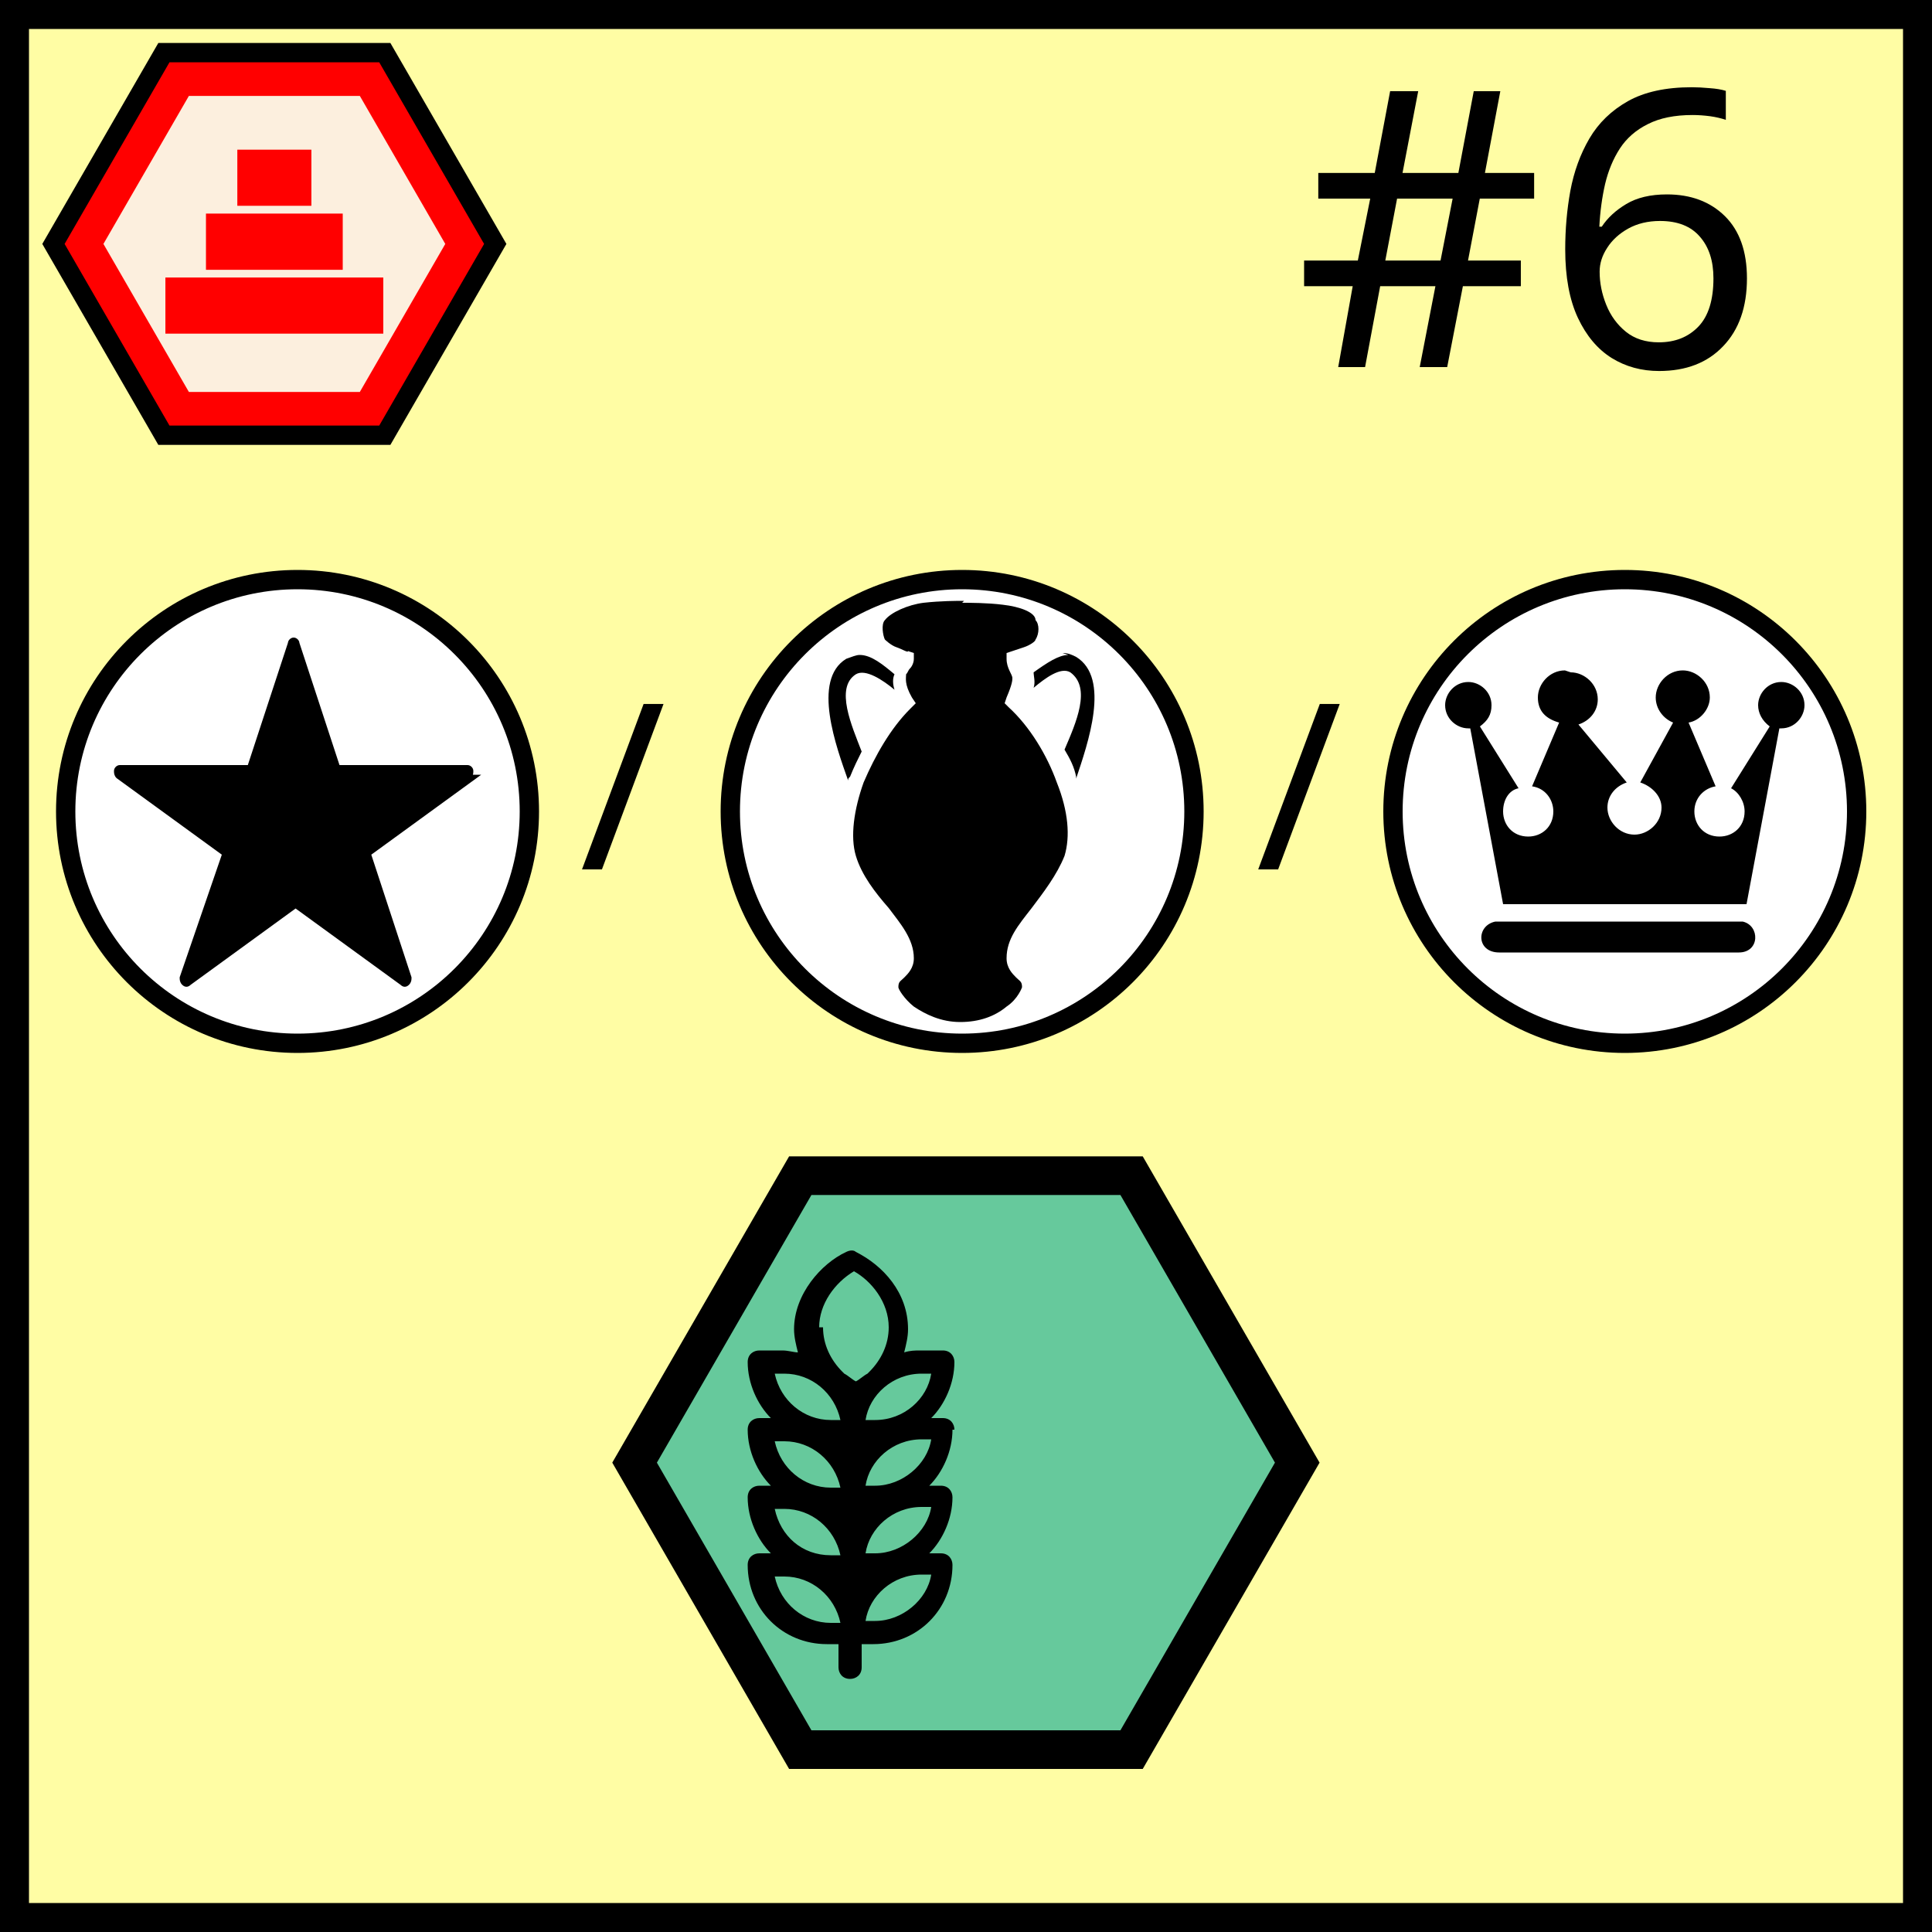
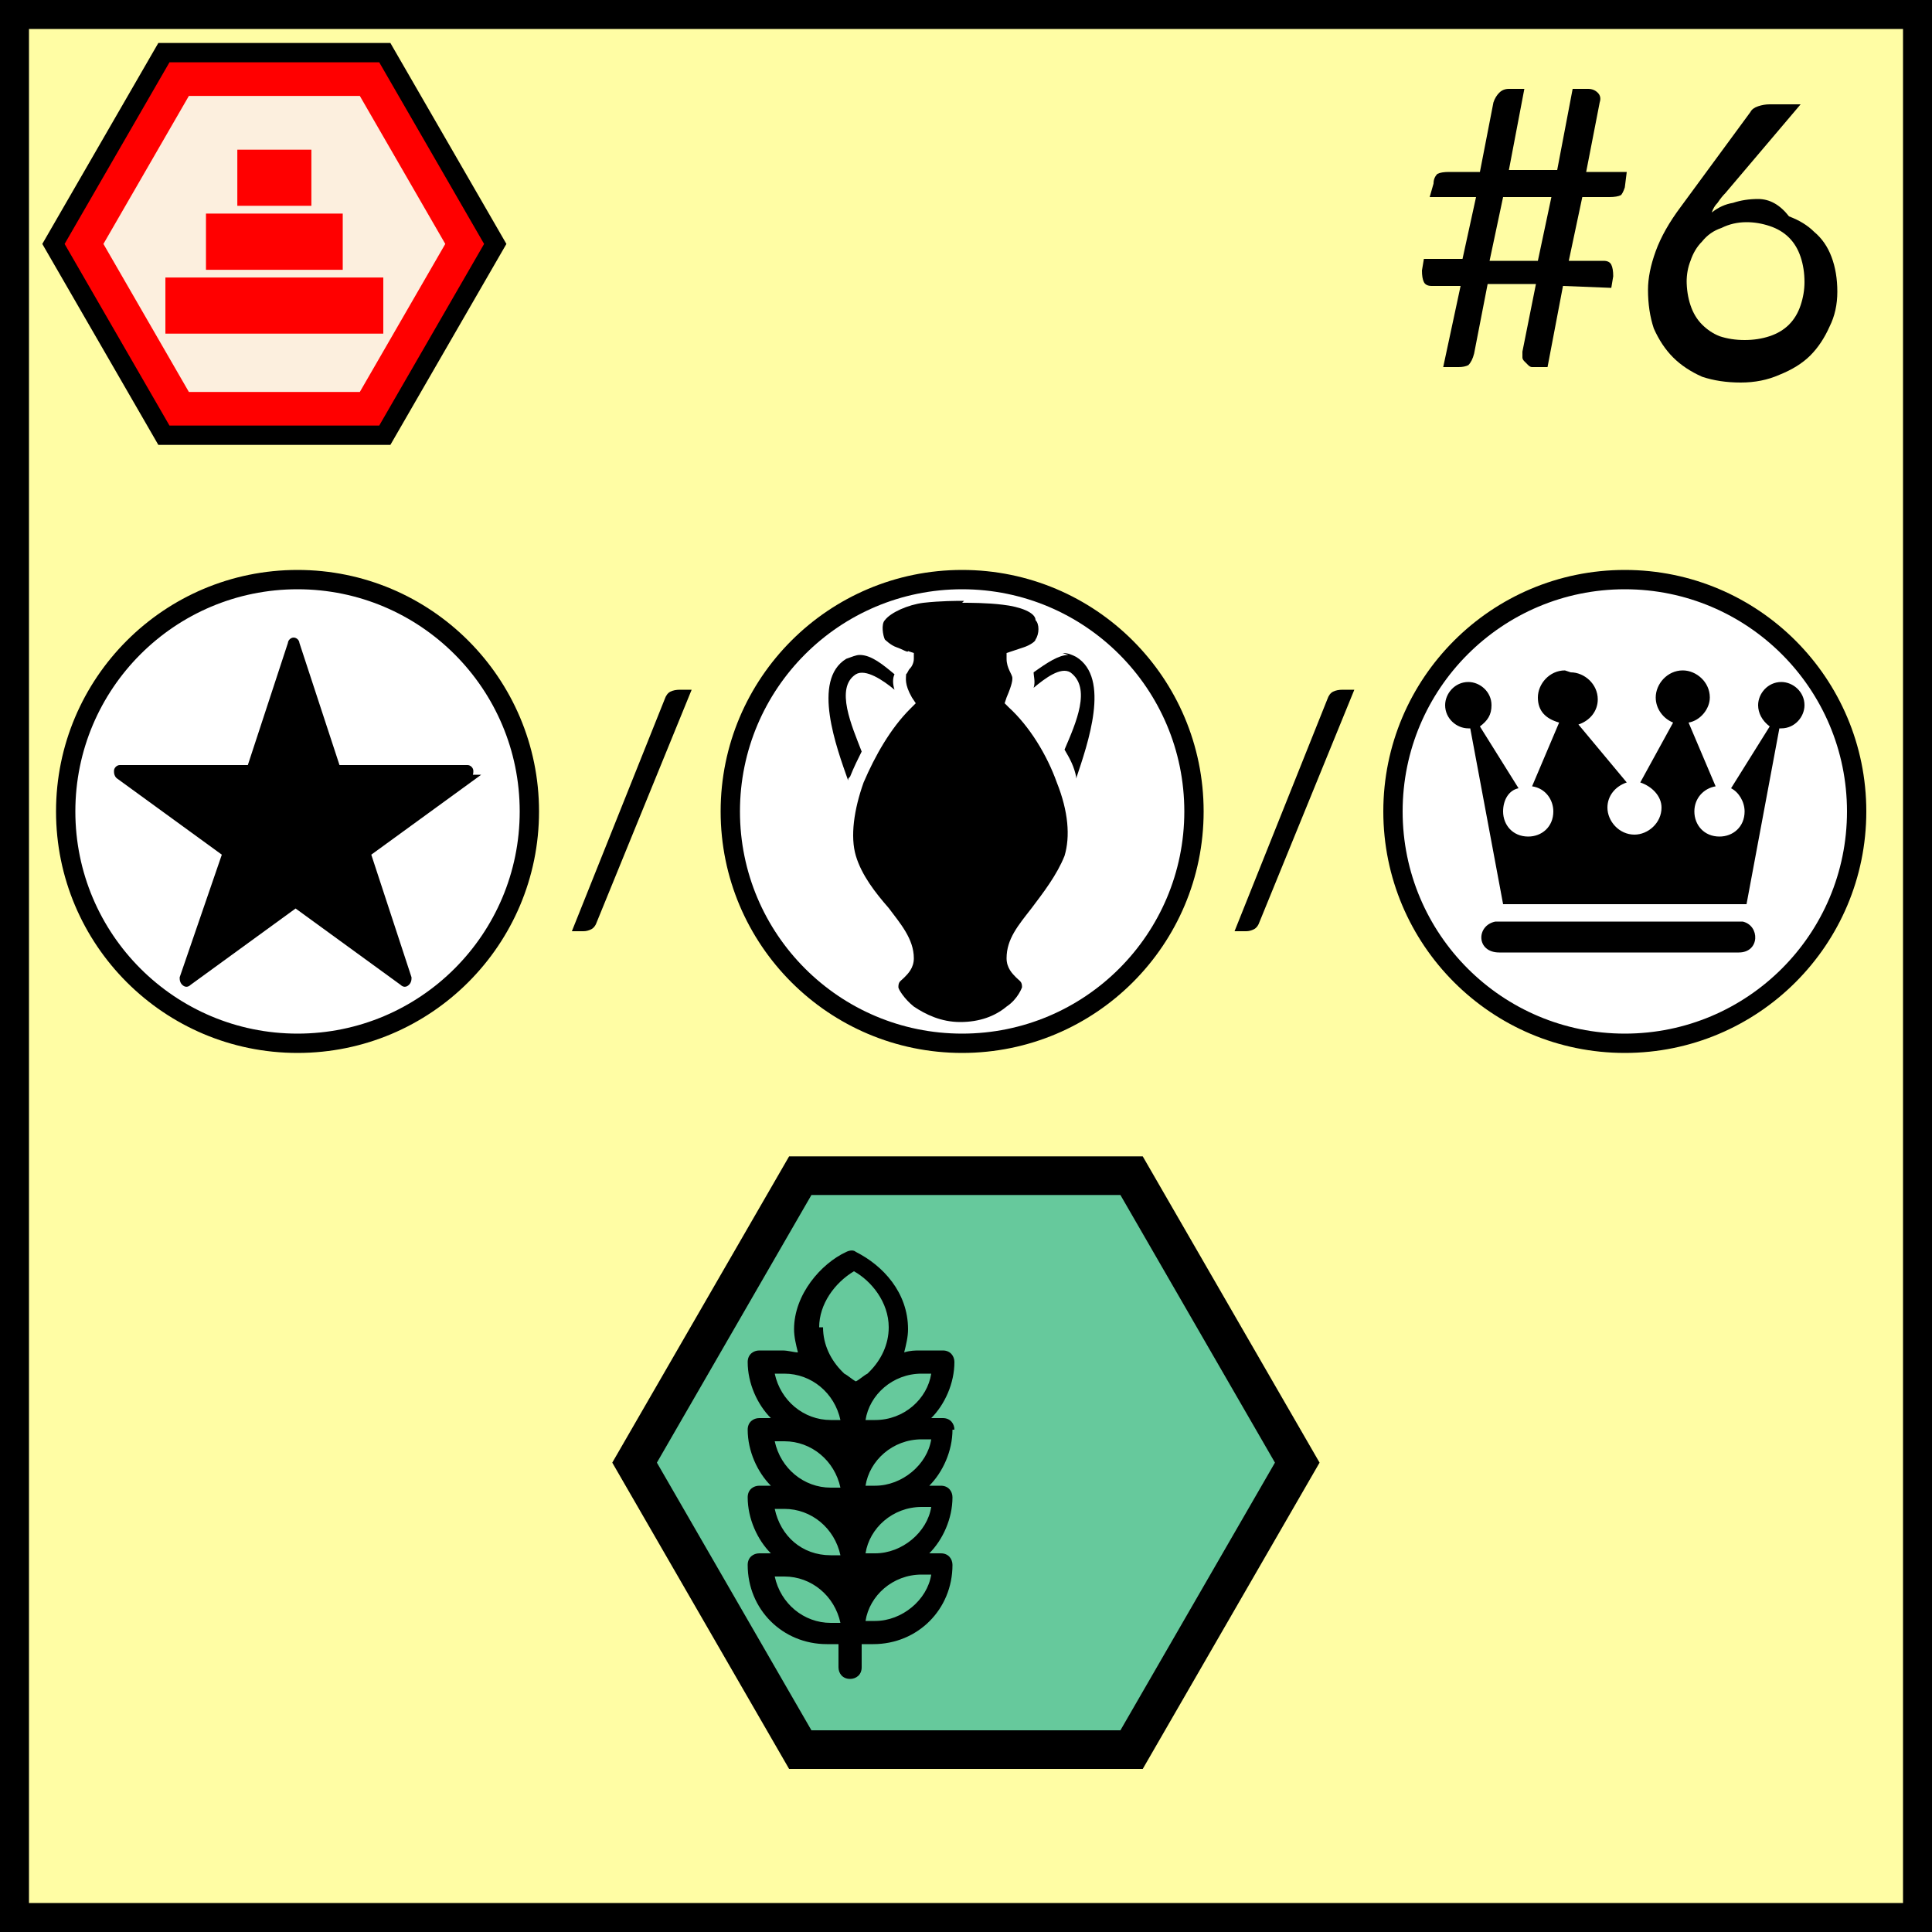
<svg xmlns="http://www.w3.org/2000/svg" height="100px" width="100px" viewbox="0 0 100 100">
  <rect style="fill:#fffda4;stroke:#000000;stroke-width:3px" x="0px" y="0px" width="100px" height="100px" />
  <g>
    <g>
      <polygon style="fill:#fcefde;stroke:#ff0000;stroke-width:2.5px" points="9.055,3.714 19.346,3.714 24.491,12.626 19.346,21.538 9.055,21.538 3.910,12.626" />
      <polygon style="fill:none;stroke:#000000;stroke-width:1px" points="8.484,2.724 19.917,2.724 25.634,12.626 19.917,22.528 8.484,22.528 2.767,12.626" />
    </g>
    <g>
      <rect style="fill:#ff0000;fill-opacity:1;stroke:none" width="11.278" height="2.905" x="8.561" y="14.364" />
      <rect style="fill:#ff0000;fill-opacity:1;stroke:none" width="7.079" height="2.91" x="10.661" y="11.055" />
      <rect style="fill:#ff0000;fill-opacity:1;stroke:none" width="3.833" height="2.905" x="12.284" y="7.747" />
    </g>
  </g>
-   <text style="font-size:20px;font-family:sans-serif;fill:#000000;stroke:none" x="67" y="19">#6</text>
+   <path style="fill:#000000;stroke:none" d="M 80.9,14.8 80.1,19.0 h -0.8 q -0.1,0 -0.2,-0.1 -0.1,-0.1 -0.2,-0.2 -0.1,-0.1 -0.1,-0.2 0,-0.1 0,-0.3 l 0.7,-3.5 h -2.5 l -0.7,3.6 Q 76.2,18.7 76.0,18.9 75.8,19.0 75.5,19.0 h -0.8 l 0.9,-4.2 h -1.5 q -0.3,0 -0.4,-0.2 -0.1,-0.2 -0.1,-0.6 l 0.1,-0.6 h 2.0 L 76.4,10.2 H 74.0 L 74.2,9.5 Q 74.2,9.2 74.4,9.0 74.6,8.9 75.0,8.9 h 1.6 l 0.7,-3.6 q 0.1,-0.3 0.3,-0.5 0.2,-0.2 0.5,-0.2 h 0.8 l -0.8,4.2 h 2.5 l 0.8,-4.2 h 0.8 q 0.3,0 0.5,0.2 0.2,0.2 0.1,0.5 l -0.7,3.6 h 2.1 l -0.1,0.8 q -0.1,0.3 -0.2,0.4 -0.2,0.1 -0.6,0.1 h -1.4 l -0.7,3.3 h 1.8 q 0.3,0 0.4,0.2 0.1,0.2 0.1,0.6 l -0.1,0.6 z m -3.8,-1.3 h 2.5 L 80.3,10.2 h -2.5 z" />
+   <path style="fill:#000000;stroke:none" d="m 89.3,10.0 q -0.2,0.2 -0.4,0.5 -0.2,0.2 -0.3,0.5 0.5,-0.4 1.1,-0.5 0.6,-0.2 1.3,-0.2 0.9,0 1.6,0.9 0.8,0.3 1.3,0.8 0.6,0.5 0.9,1.3 0.3,0.8 0.3,1.8 0,1.0 -0.4,1.8 -0.4,0.9 -1.0,1.5 -0.6,0.6 -1.6,1.0 -0.9,0.4 -2.0,0.4 -1.1,0 -2.0,-0.3 -0.9,-0.4 -1.5,-1.0 -0.6,-0.6 -1.0,-1.5 -0.3,-0.9 -0.3,-2.0 0,-0.9 0.4,-2.0 0.4,-1.1 1.3,-2.3 l 3.6,-4.9 q 0.1,-0.2 0.4,-0.3 0.3,-0.1 0.6,-0.1 h 1.6 z m -2.0,4.5 q 0,0.7 0.2,1.3 0.2,0.6 0.6,1.0 0.4,0.4 0.9,0.6 0.6,0.2 1.3,0.2 0.7,0 1.3,-0.2 0.6,-0.2 1.0,-0.6 0.4,-0.4 0.6,-1.0 0.2,-0.6 0.2,-1.2 0,-0.7 -0.2,-1.3 -0.2,-0.6 -0.6,-1.0 -0.4,-0.4 -1.0,-0.6 -0.6,-0.2 -1.2,-0.2 -0.7,0 -1.3,0.3 -0.6,0.2 -1.0,0.7 -0.4,0.4 -0.6,1.0 -0.2,0.5 -0.2,1.1 z" />
  <g>
    <circle style="fill:#ffffff;stroke:#000000;stroke-width:1px" cy="42" cx="15.4" r="12" />
    <path style="fill:#000000;stroke:#000000;stroke-width:0.2px" d="m 24.6,40.2 -5.5,4.0 2.1,6.4 c 0,0.1 0,0.2 -0.1,0.3 -0.1,0.1 -0.2,0.1 -0.3,0 l -5.5,-4.0 -5.5,4 c -0.1,0.1 -0.2,0.1 -0.3,0 -0.1,-0.1 -0.1,-0.2 -0.1,-0.3 l 2.2,-6.4 -5.5,-4 c -0.1,-0.1 -0.1,-0.2 -0.1,-0.3 0,-0.1 0.1,-0.2 0.2,-0.2 H 12.9 l 2.1,-6.4 c 0,-0.1 0.1,-0.2 0.2,-0.2 0.1,0 0.2,0.1 0.2,0.2 l 2.1,6.4 h 6.7 c 0.1,0 0.2,0.1 0.2,0.2 0,0.1 0,0.2 -0.1,0.3 z" />
  </g>
-   <text style="font-size:12px;font-family:sans-serif;fill:#000000;stroke:none" x="30" y="45">/</text>
+   <path style="fill:#000000;stroke:none" d="m 30.9,47.7 q -0.1,0.3 -0.3,0.4 -0.2,0.1 -0.4,0.1 h -0.6 l 4.8,-12.0 q 0.1,-0.3 0.3,-0.4 0.2,-0.1 0.5,-0.1 h 0.6 z" />
  <g>
    <circle style="fill:#ffffff;stroke:#000000;stroke-width:1px" cy="42" cx="49.8" r="12" />
    <path style="fill:#000000;stroke:none" d="m 49.9,31.1 c -0.4,0 -1.2,0 -2.1,0.1 -0.8,0.1 -1.7,0.5 -2.0,0.9 -0.2,0.2 -0.1,0.8 0,1 0,0 0.3,0.3 0.6,0.4 0.3,0.1 0.6,0.3 0.6,0.2 l 0.3,0.1 v 0.3 c 0,0.2 -0.1,0.4 -0.2,0.5 -0.1,0.1 -0.1,0.2 -0.2,0.3 0,0.2 -0.1,0.5 0.3,1.2 l 0.2,0.3 -0.3,0.3 c -1.0,1.0 -1.8,2.4 -2.4,3.8 -0.5,1.4 -0.7,2.8 -0.4,3.8 0.3,1.0 1.0,1.9 1.7,2.7 0.6,0.8 1.3,1.6 1.3,2.6 0,0.5 -0.3,0.8 -0.5,1.0 -0.2,0.2 -0.3,0.2 -0.3,0.5 0,0.1 0.3,0.6 0.8,1.0 0.6,0.4 1.4,0.8 2.4,0.8 1.0,0 1.8,-0.3 2.4,-0.8 0.6,-0.4 0.8,-1.0 0.8,-1.0 0,-0.3 -0.1,-0.3 -0.3,-0.5 -0.2,-0.2 -0.5,-0.5 -0.5,-1.0 0,-1.0 0.6,-1.7 1.3,-2.6 0.6,-0.8 1.3,-1.7 1.7,-2.7 0.3,-1.0 0.2,-2.3 -0.4,-3.8 -0.5,-1.4 -1.4,-2.9 -2.5,-3.9 l -0.2,-0.2 0.1,-0.3 c 0.3,-0.7 0.3,-0.9 0.3,-1 0,-0.2 -0.3,-0.5 -0.3,-1 v -0.3 l 0.3,-0.1 c 0,0 0.3,-0.1 0.6,-0.2 0.3,-0.1 0.6,-0.3 0.6,-0.4 0.2,-0.3 0.2,-0.8 0,-1 0,-0.4 -0.8,-0.7 -1.7,-0.8 -0.8,-0.1 -1.7,-0.1 -2.1,-0.1 z m -5.4,2.8 c -0.2,0 -0.4,0.1 -0.7,0.2 -1.8,1.1 -0.5,4.6 0.1,6.3 0,-0.1 0,-0.1 0.1,-0.2 0.2,-0.5 0.4,-0.9 0.6,-1.3 -0.5,-1.3 -1.4,-3.3 -0.3,-4.0 0.5,-0.3 1.4,0.3 2,0.8 -0.1,-0.3 -0.1,-0.6 0,-0.8 -0.6,-0.5 -1.2,-1.0 -1.8,-1.0 z m 10.8,0 c -0.5,0 -1.1,0.4 -1.8,0.9 0,0.2 0.1,0.5 0,0.8 0.6,-0.5 1.4,-1.1 1.9,-0.8 1.1,0.8 0.3,2.6 -0.3,4.0 0.3,0.5 0.5,0.9 0.6,1.4 0,0 0,0.1 0,0.1 0.6,-1.8 1.8,-5.2 0,-6.3 -0.2,-0.1 -0.4,-0.2 -0.7,-0.2 z" />
  </g>
-   <text style="font-size:12px;font-family:sans-serif;fill:#000000;stroke:none" x="65" y="45">/</text>
+   <path style="fill:#000000;stroke:none" d="m 65.2,47.7 q -0.1,0.3 -0.3,0.4 -0.2,0.1 -0.4,0.1 h -0.6 l 4.8,-12.0 q 0.1,-0.3 0.3,-0.4 0.2,-0.1 0.5,-0.1 h 0.6 z" />
  <g>
    <circle style="fill:#ffffff;stroke:#000000;stroke-width:1px" cy="42" cx="84.1" r="12" />
    <path style="fill:#000000;stroke:none" d="m 81.0,34.7 c -0.8,0 -1.4,0.7 -1.4,1.4 0,0.7 0.4,1.1 1.1,1.3 l -1.4,3.3 c 0.7,0.1 1.1,0.7 1.1,1.3 0,0.8 -0.6,1.3 -1.3,1.3 -0.8,0 -1.3,-0.6 -1.3,-1.3 0,-0.6 0.3,-1.1 0.8,-1.2 l -2.0,-3.2 c 0.4,-0.3 0.6,-0.6 0.6,-1.1 0,-0.7 -0.6,-1.2 -1.2,-1.2 -0.7,0 -1.2,0.6 -1.2,1.2 0,0.7 0.6,1.2 1.2,1.2 0,0 0,0 0.1,0 l 1.7,9.1 h 12.6 l 1.7,-9.1 c 0,0 0,0 0.1,0 0.7,0 1.2,-0.6 1.2,-1.2 0,-0.7 -0.6,-1.2 -1.2,-1.2 -0.7,0 -1.2,0.6 -1.2,1.2 0,0.4 0.2,0.8 0.6,1.1 l -2.0,3.2 c 0.4,0.2 0.7,0.7 0.7,1.2 0,0.8 -0.6,1.3 -1.3,1.3 -0.8,0 -1.3,-0.6 -1.3,-1.3 0,-0.7 0.5,-1.2 1.1,-1.3 l -1.4,-3.3 c 0.6,-0.1 1.1,-0.7 1.1,-1.3 0,-0.8 -0.7,-1.4 -1.4,-1.4 -0.8,0 -1.4,0.7 -1.4,1.4 0,0.6 0.4,1.1 0.9,1.3 l -1.7,3.1 c 0.6,0.2 1.1,0.7 1.1,1.3 0,0.8 -0.7,1.4 -1.4,1.4 -0.8,0 -1.4,-0.7 -1.4,-1.4 0,-0.6 0.4,-1.1 1.0,-1.3 l -2.5,-3.0 c 0.6,-0.2 1.0,-0.7 1.0,-1.3 0,-0.8 -0.7,-1.4 -1.4,-1.4 z m -3.6,13.0 c -1.0,0.2 -1.0,1.6 0.2,1.6 h 0.3 v 0 h 11.8 v 0 h 0.3 c 1.1,0 1.1,-1.4 0.2,-1.6 z" />
  </g>
  <g>
    <polygon style="fill:#66c99c;stroke:#000000;stroke-width:2px" points="58.571,60.854 67.146,75.706 58.571,90.559 41.421,90.559 32.846,75.706 41.421,60.854" />
    <path style="fill:#000000;stroke:none" d="m 49.4,74.0 c 0,-0.3 -0.2,-0.6 -0.6,-0.6 h -0.6 c 0.7,-0.7 1.2,-1.8 1.2,-2.9 0,-0.3 -0.2,-0.6 -0.6,-0.6 h -1.2 c -0.2,0 -0.5,0 -0.8,0.1 0.1,-0.4 0.2,-0.8 0.2,-1.2 0,-1.9 -1.3,-3.3 -2.7,-4.0 -0.1,-0.1 -0.3,-0.1 -0.5,0 -1.3,0.6 -2.7,2.2 -2.7,4.0 0,0.4 0.1,0.8 0.2,1.2 -0.2,0 -0.5,-0.1 -0.8,-0.1 h -1.2 c -0.3,0 -0.6,0.2 -0.6,0.6 0,1.1 0.5,2.2 1.2,2.9 h -0.6 c -0.3,0 -0.6,0.2 -0.6,0.6 0,1.1 0.5,2.2 1.2,2.9 h -0.6 c -0.3,0 -0.6,0.2 -0.6,0.6 0,1.1 0.5,2.2 1.2,2.9 h -0.6 c -0.3,0 -0.6,0.2 -0.6,0.6 0,2.3 1.8,4.1 4.1,4.1 h 0.6 v 1.2 c 0,0.3 0.2,0.6 0.6,0.6 0.3,0 0.6,-0.2 0.6,-0.6 v -1.2 h 0.6 c 2.3,0 4.1,-1.8 4.1,-4.1 0,-0.3 -0.2,-0.6 -0.6,-0.6 H 48.1 c 0.7,-0.7 1.2,-1.8 1.2,-2.9 0,-0.3 -0.2,-0.6 -0.6,-0.6 H 48.1 c 0.7,-0.7 1.2,-1.8 1.2,-2.9 z m -5.8,0.7 c 0,0 0,0 0,0 h 0 z m 0,3.4 v 0 c 0,0 0,0 0,0 z m 1.2,0 h 0 c 0,0 0,0 0,0 z m 0,-3.4 v 0 h 0 c 0,0 0,0 0,0 z m 3.4,-3.6 c -0.2,1.3 -1.4,2.4 -2.9,2.4 h -0.5 c 0.2,-1.3 1.4,-2.4 2.9,-2.4 z m -5.8,-2.4 c 0,-1.2 0.8,-2.3 1.8,-2.9 0.9,0.5 1.8,1.6 1.8,2.9 0,0.9 -0.4,1.7 -1.0,2.3 0,0 -0.1,0.1 -0.1,0.1 -0.2,0.1 -0.4,0.3 -0.6,0.4 -0.2,-0.1 -0.4,-0.3 -0.6,-0.4 0,0 -0.1,-0.1 -0.1,-0.1 -0.6,-0.6 -1.0,-1.4 -1.0,-2.3 z m -1.8,2.4 c 1.4,0 2.6,1.0 2.9,2.4 h -0.5 c -1.4,0 -2.6,-1.0 -2.9,-2.4 z m 0,3.5 c 1.4,0 2.6,1.0 2.9,2.4 h -0.5 c -1.4,0 -2.6,-1.0 -2.9,-2.4 z m 0,3.5 c 1.4,0 2.6,1.0 2.9,2.4 h -0.5 c -1.5,0 -2.6,-1.0 -2.9,-2.4 z m 2.4,5.9 c -1.4,0 -2.6,-1.0 -2.9,-2.4 h 0.5 c 1.4,0 2.6,1.0 2.9,2.4 z m 0.5,-2.4 h 0 v 0 c 0,0 0,0 0,0 z m 1.2,0 v 0 h 0 c 0,0 0,0 0,0 z m 0.6,2.3 h -0.5 c 0.2,-1.3 1.4,-2.4 2.9,-2.4 h 0.5 c -0.2,1.3 -1.5,2.4 -2.9,2.4 z m 0,-3.5 h -0.5 c 0.2,-1.3 1.4,-2.4 2.9,-2.4 h 0.5 c -0.2,1.3 -1.5,2.4 -2.9,2.4 z m 0,-3.5 h -0.5 c 0.2,-1.3 1.4,-2.4 2.9,-2.4 h 0.5 c -0.2,1.3 -1.5,2.4 -2.9,2.4 z" />
  </g>
</svg>
